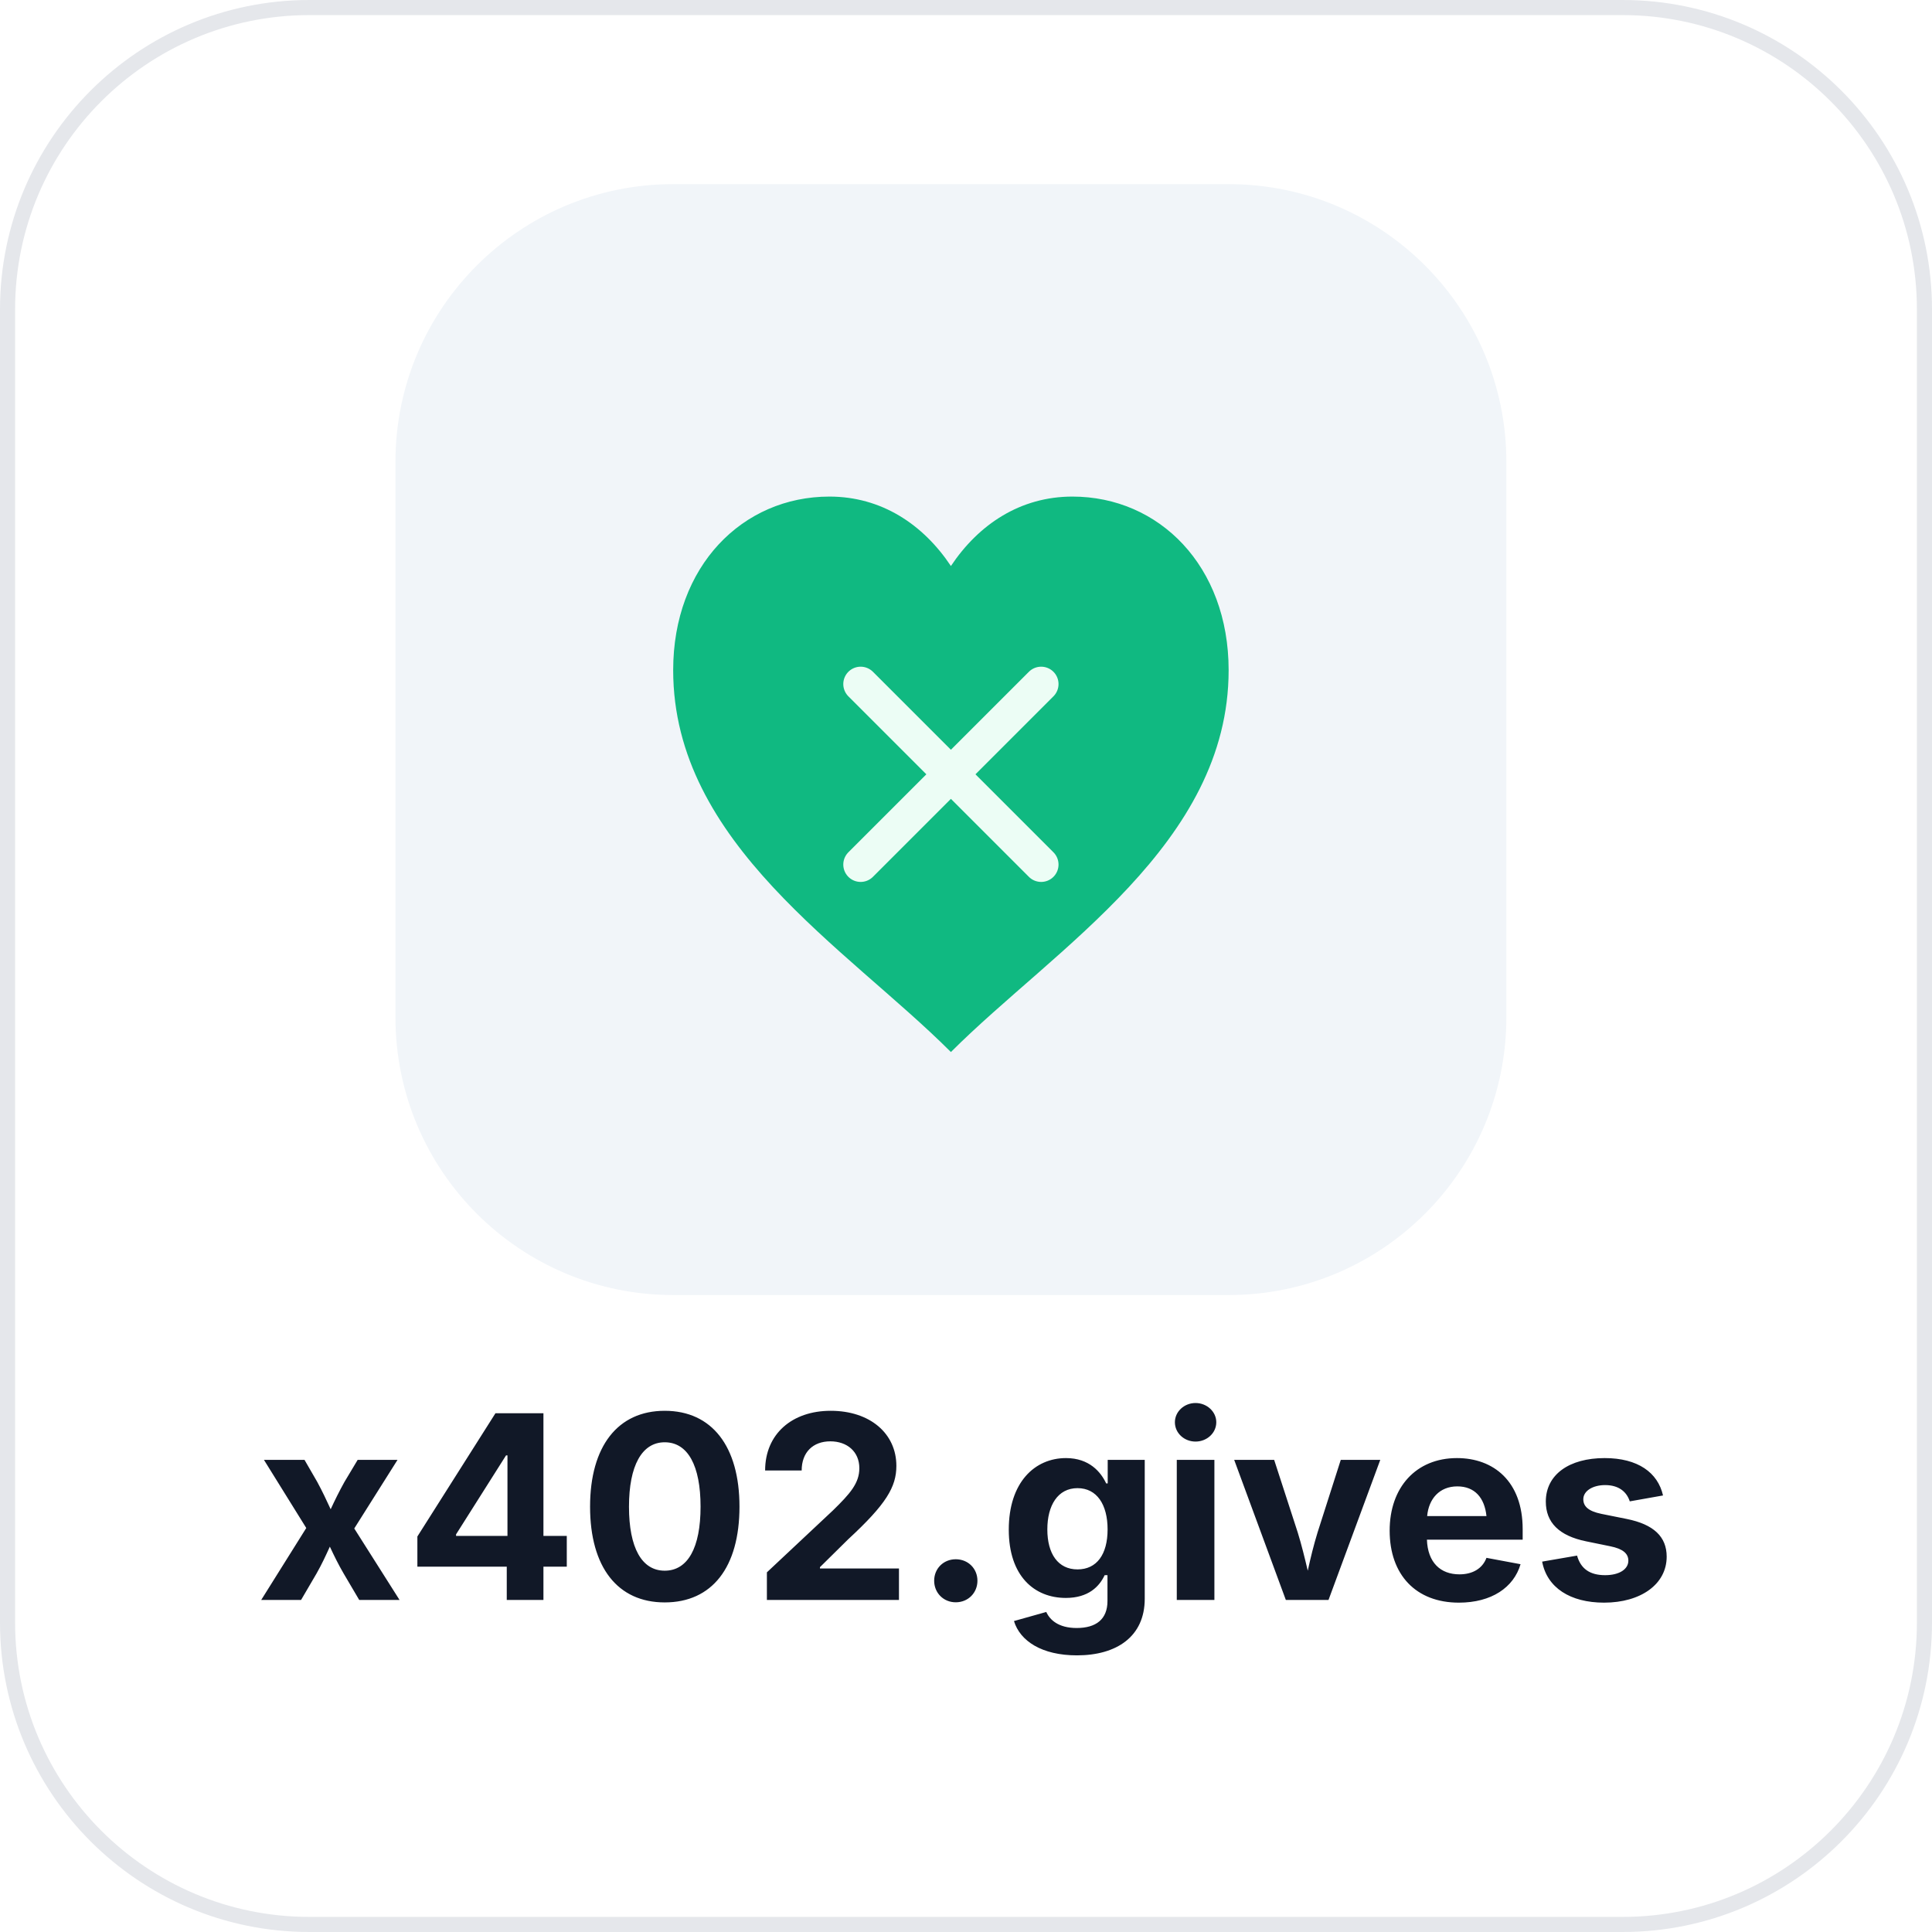
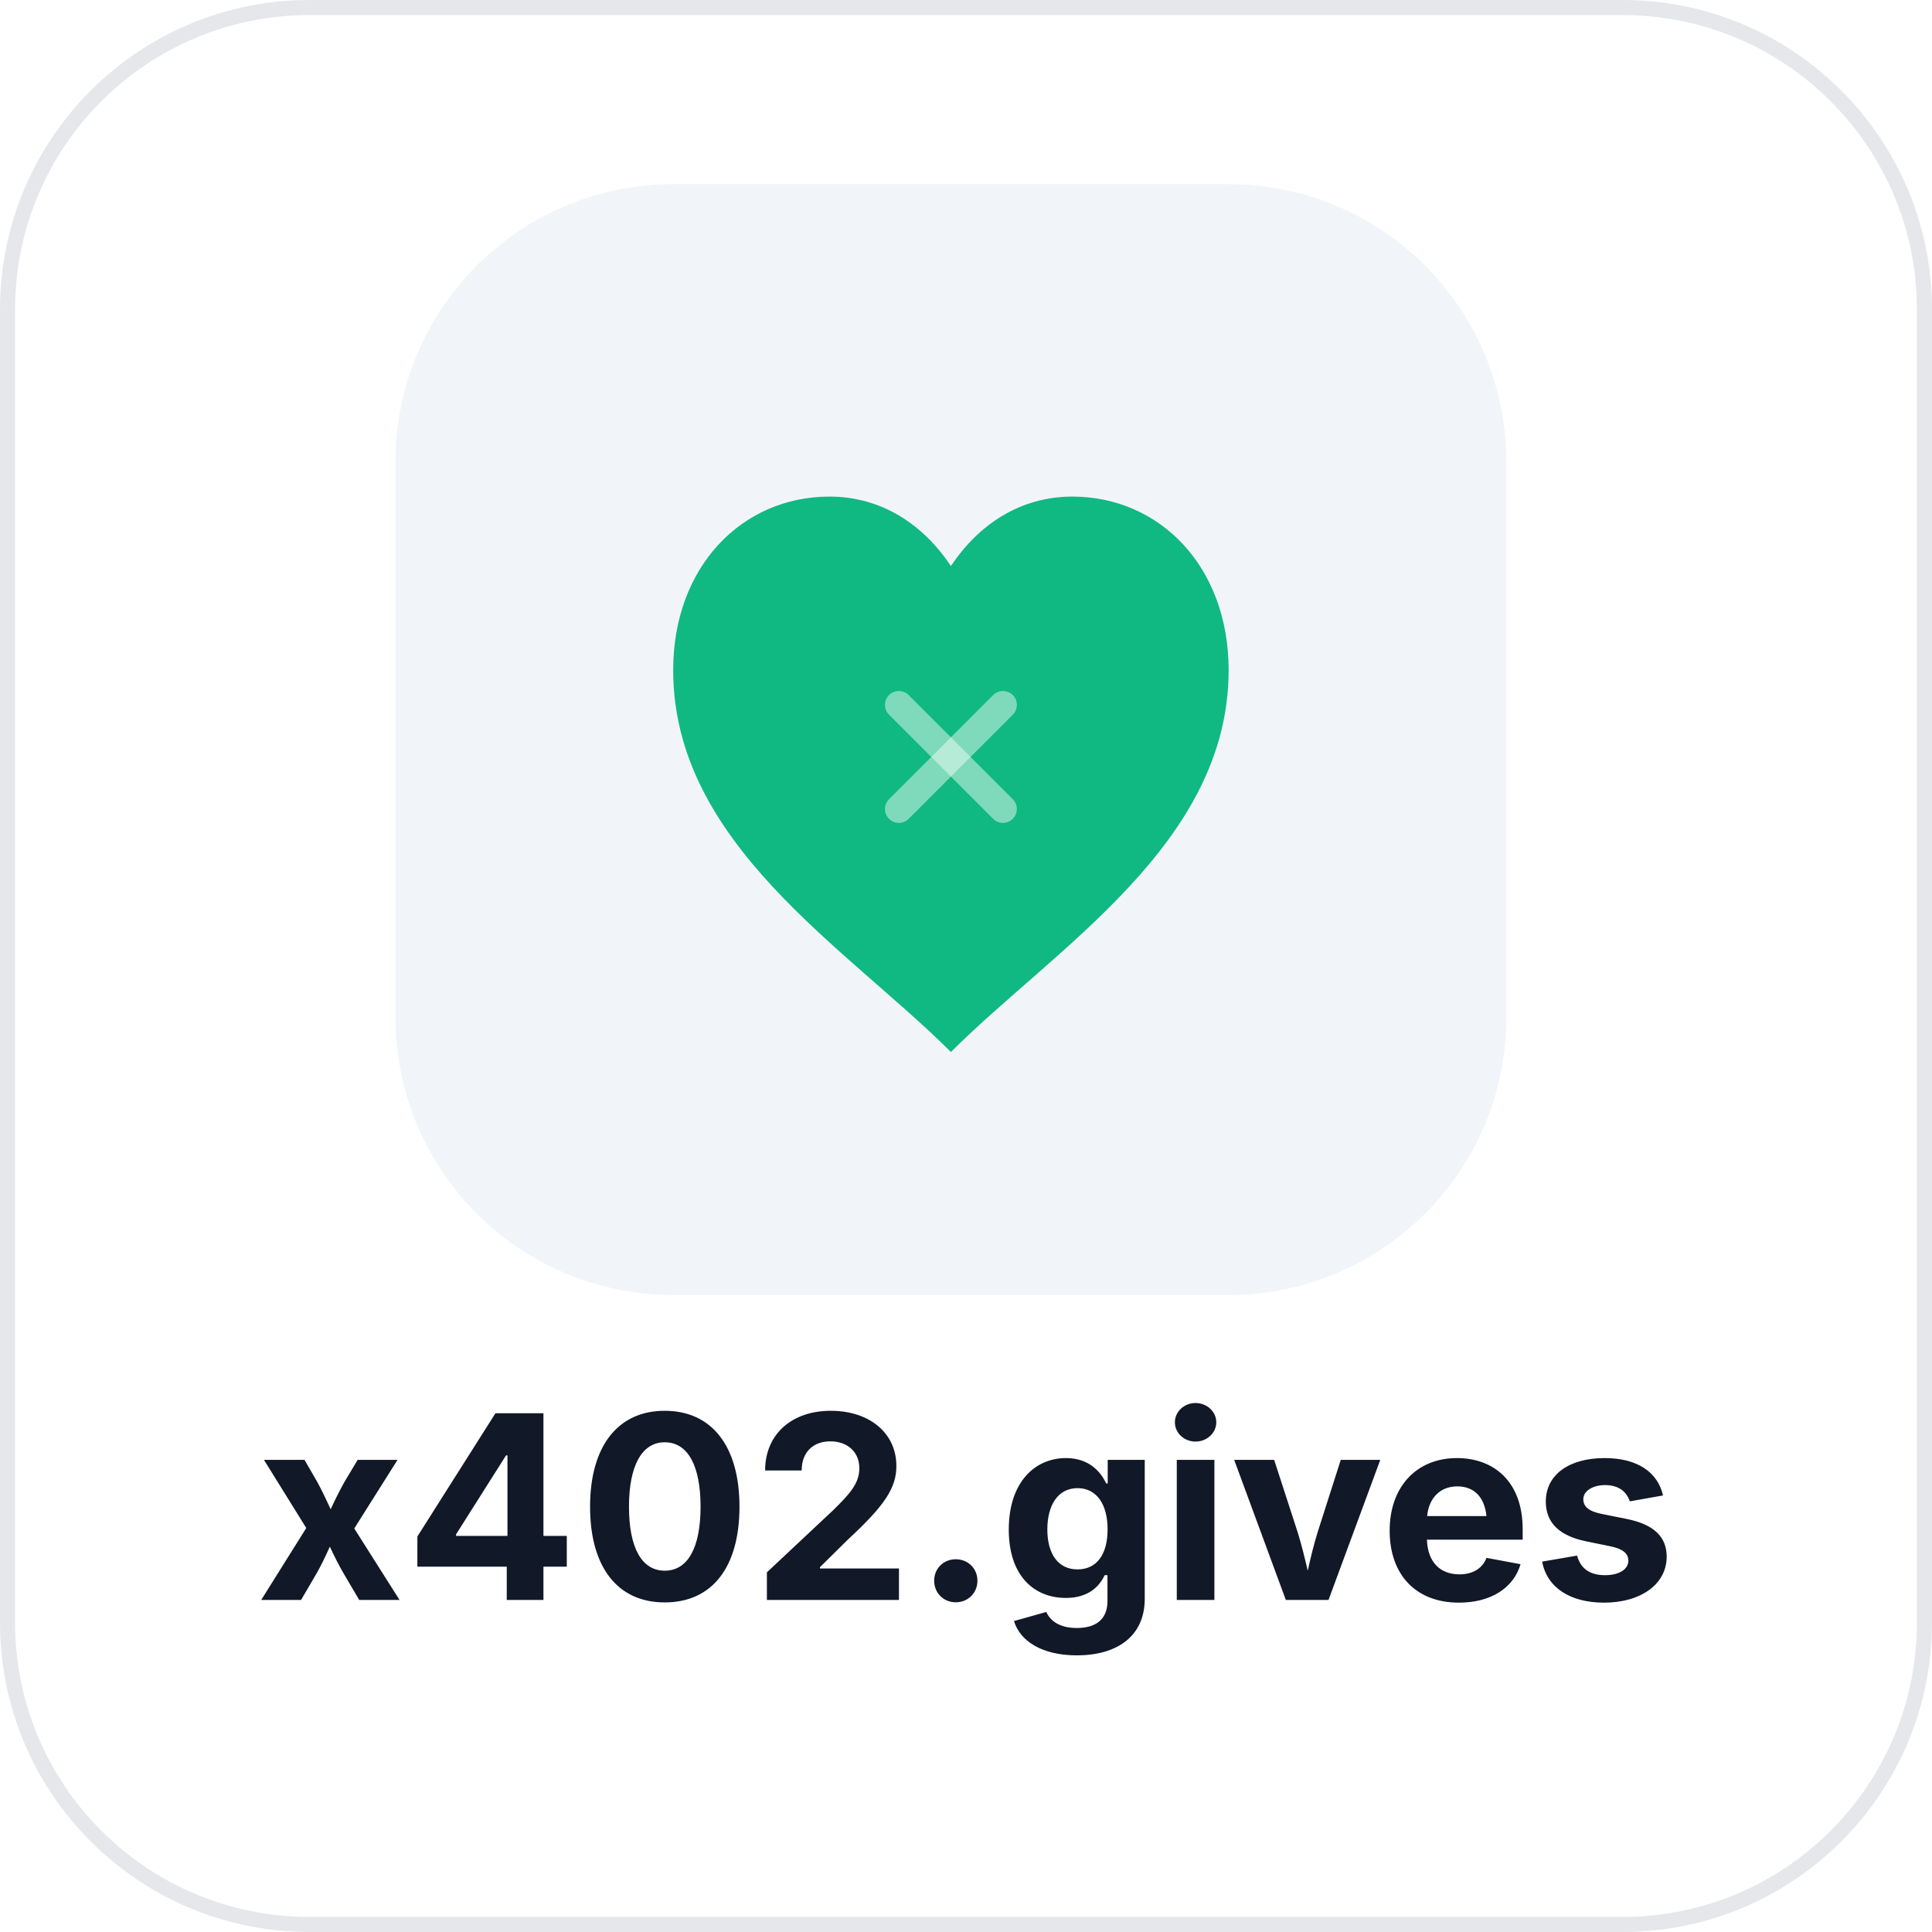
<svg xmlns="http://www.w3.org/2000/svg" width="256" height="256" viewBox="0 0 256 256">
  <style>
    .avatar-bg {
      fill: #FFFFFF;
    }
    .avatar-border {
      stroke: #E5E7EB;
      stroke-width: 2;
      fill: none;
    }
    .icon-bg {
      fill: #F1F5F9;
    }
    .icon-heart {
      fill: #10B981;
    }
    .icon-x {
+       /* keep defined but make it very subtle; main control via inline attrs */
      stroke: #ECFDF5;
-       stroke-width: 1.0;
+       stroke-width: 0.8;
      stroke-linecap: round;
    }
    .wordmark {
-       font-family: system-ui, -apple-system, BlinkMacSystemFont, "Segoe UI", sans-serif;
+       /* simplified font stack to avoid ImageMagick SVG parsing issues */
+       font-family: -apple-system, system-ui, BlinkMacSystemFont, sans-serif;
      font-size: 34px;
      font-weight: 700;
      fill: #111827;
    }
  </style>
  <rect x="0" y="0" width="256" height="256" class="avatar-bg" />
  <rect x="1" y="1" width="254" height="254" rx="40" class="avatar-border" />
  <g transform="translate(34 6) scale(4.6)">
    <rect x="4" y="4" width="32" height="32" rx="8" class="icon-bg" />
    <path class="icon-heart" d="M20 29          C17 26, 12 23, 12 18          C12 15, 14 13, 16.5 13          C18 13, 19.2 13.8, 20 15          C20.8 13.8, 22 13, 23.5 13          C26 13, 28 15, 28 18          C28 23, 23 26, 20 29          Z" />
-     <path class="icon-x" d="M17.4 18.4 L22.6 23.6" />
-     <path class="icon-x" d="M22.6 18.4 L17.4 23.6" />
+     <path class="icon-x" d="M18.5 19 L21.5 22" stroke="#ECFDF5" stroke-width="0.8" stroke-opacity="0.5" stroke-linecap="round" />
+     <path class="icon-x" d="M21.5 19 L18.5 22" stroke="#ECFDF5" stroke-width="0.8" stroke-opacity="0.5" stroke-linecap="round" />
  </g>
  <text class="wordmark" x="128" y="212" text-anchor="middle">x402.gives</text>
</svg>
